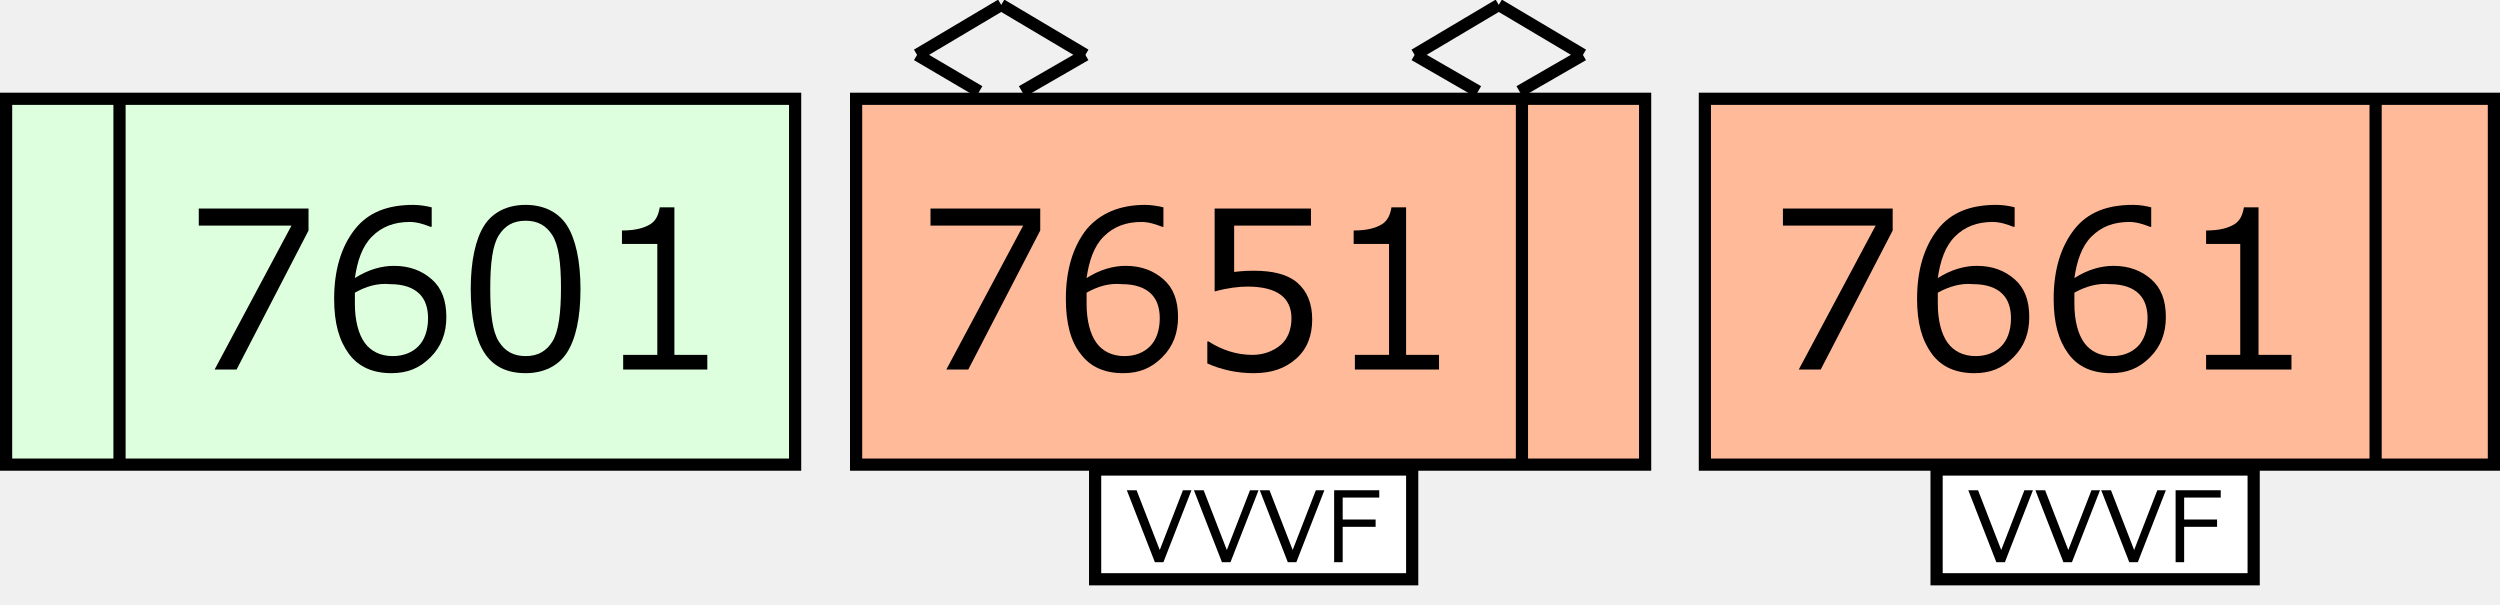
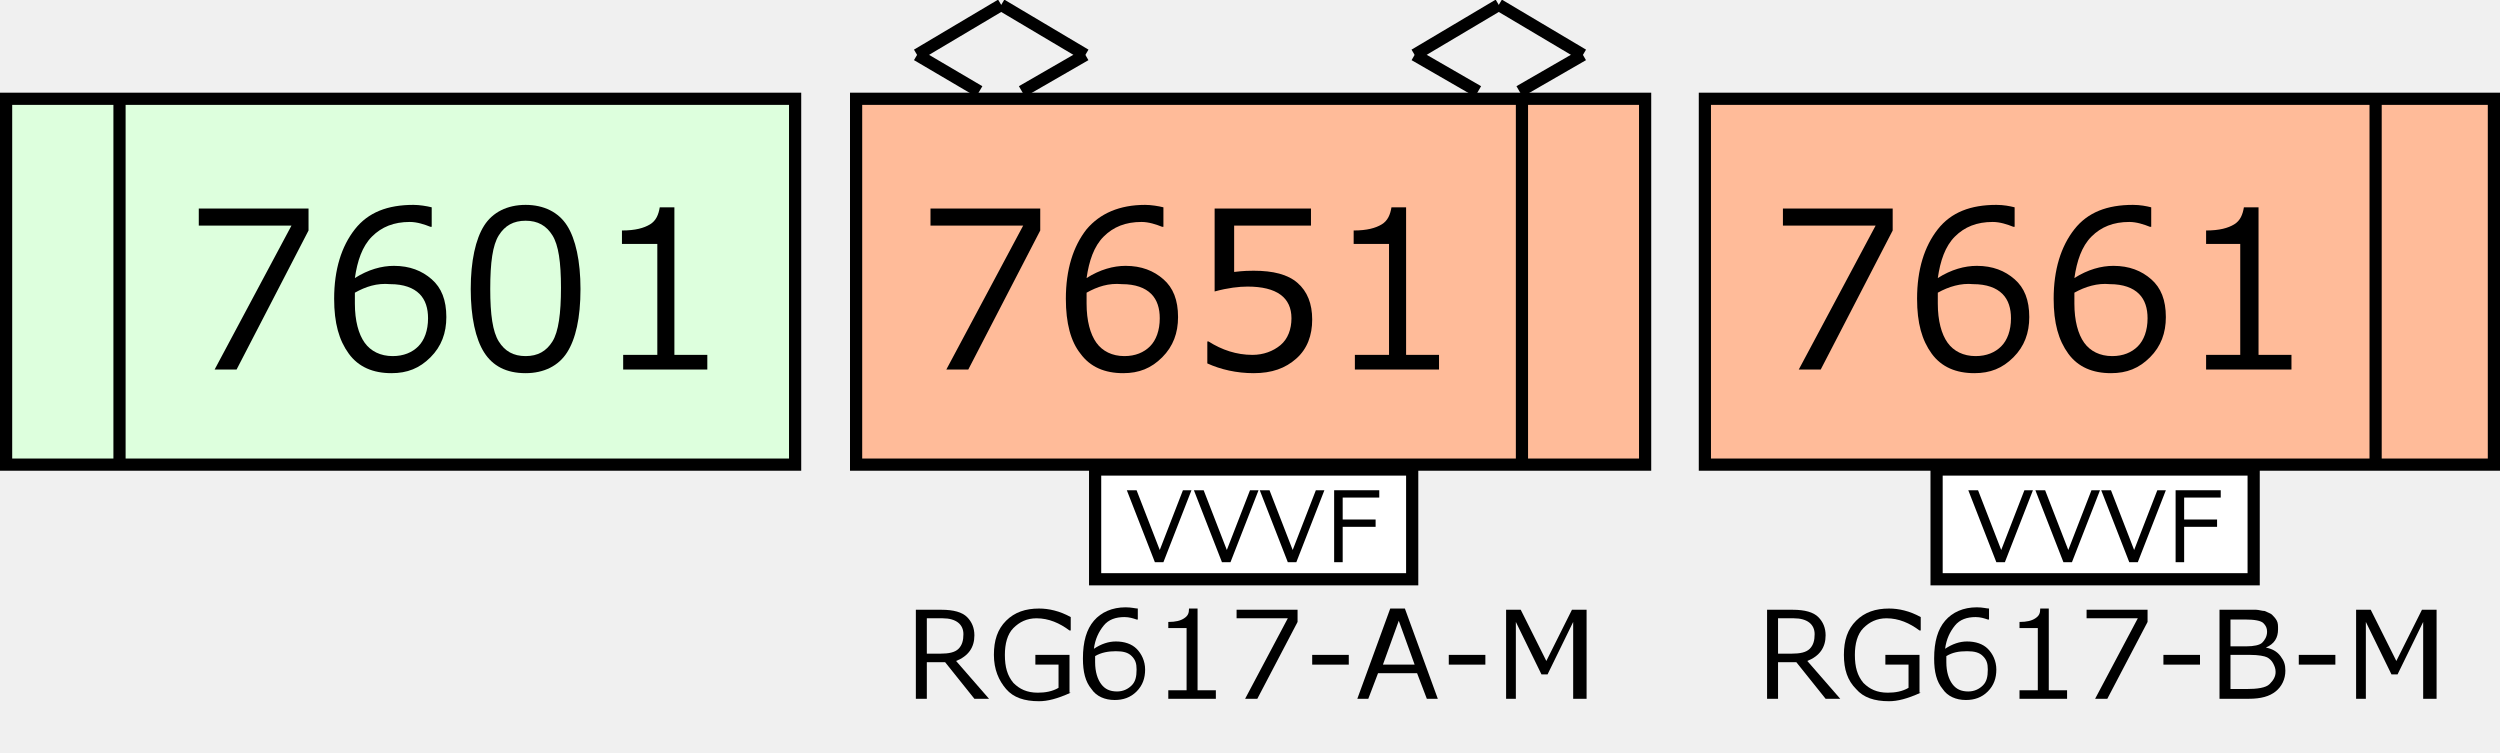
- <svg xmlns="http://www.w3.org/2000/svg" version="1.1" id="レイヤー_1" x="0px" y="0px" width="205px" height="49.6px" viewBox="0 0 205 49.6" style="enable-background:new 0 0 205 49.6;" xml:space="preserve">
+ <svg xmlns="http://www.w3.org/2000/svg" version="1.1" id="レイヤー_1" x="0px" y="0px" width="205px" height="61.7px" viewBox="0 0 205 61.7" style="enable-background:new 0 0 205 61.7;" xml:space="preserve">
  <style type="text/css">

	.st0{fill:#FFFFFF;stroke:#000000;stroke-miterlimit:10;}
	.st1{fill:none;stroke:#000000;stroke-miterlimit:10;}
	.st2{fill:none;}
	.st3{fill:#FFBB99;stroke:#000000;stroke-miterlimit:10;}
	.st4{fill:#DDFFDD;stroke:#000000;stroke-miterlimit:10;}

</style>
  <line class="st1" x1="82.1" y1="0.4" x2="75.2" y2="4.5" />
  <line class="st1" x1="82.1" y1="0.4" x2="89" y2="4.5" />
  <line class="st1" x1="89" y1="4.5" x2="83.8" y2="7.5" />
  <line class="st1" x1="75.2" y1="4.5" x2="80.3" y2="7.5" />
  <rect x="70.2" y="8.1" class="st3" width="64.7" height="30" />
  <g>
    <rect x="70.2" y="14.5" class="st2" width="54.7" height="17.2" />
    <path d="M85.3,18.9l-5.9,11.4h-1.8l6.3-11.8h-7.6v-1.4h9V18.9z" />
    <path d="M95.4,17v1.6h-0.1c-0.5-0.2-1.1-0.4-1.7-0.4c-1.3,0-2.3,0.4-3.1,1.2s-1.2,2-1.4,3.4c1.1-0.7,2.2-1,3.2-1   c1.3,0,2.3,0.4,3.1,1.1c0.8,0.7,1.2,1.7,1.2,3.1c0,1.3-0.4,2.4-1.3,3.3s-1.9,1.3-3.2,1.3c-1.5,0-2.7-0.5-3.5-1.6   c-0.8-1-1.2-2.5-1.2-4.5c0-2.4,0.6-4.3,1.7-5.7c1.1-1.3,2.7-2,4.8-2C94.4,16.8,95,16.9,95.4,17z M89.1,24c0,0.5,0,0.8,0,0.9   c0,1.4,0.3,2.5,0.8,3.2s1.3,1.1,2.3,1.1c0.9,0,1.6-0.3,2.1-0.8s0.8-1.3,0.8-2.3c0-0.8-0.2-1.5-0.7-2s-1.3-0.8-2.4-0.8   C90.9,23.2,90,23.5,89.1,24z" />
    <path d="M99,29.8V28h0.1c1.1,0.7,2.3,1.1,3.6,1.1c0.9,0,1.7-0.3,2.3-0.8c0.6-0.5,0.9-1.3,0.9-2.2c0-1.7-1.2-2.6-3.6-2.6   c-0.7,0-1.6,0.1-2.7,0.4v-6.8h7.9v1.4h-6.3v3.8c0.8-0.1,1.3-0.1,1.6-0.1c1.6,0,2.8,0.3,3.6,1s1.2,1.7,1.2,3c0,1.3-0.4,2.4-1.3,3.2   c-0.9,0.8-2,1.2-3.5,1.2C101.4,30.6,100.1,30.3,99,29.8z" />
    <path d="M118.1,30.3h-7v-1.2h2.8V20H111v-1.1c1.1,0,1.8-0.2,2.3-0.5s0.7-0.8,0.8-1.4h1.2v12.1h2.7V30.3z" />
  </g>
  <line class="st1" x1="122.9" y1="0.4" x2="116" y2="4.5" />
  <line class="st1" x1="122.9" y1="0.4" x2="129.8" y2="4.5" />
  <line class="st1" x1="129.8" y1="4.5" x2="124.6" y2="7.5" />
  <line class="st1" x1="116" y1="4.5" x2="121.2" y2="7.5" />
  <rect x="139.8" y="8.1" class="st3" width="64.7" height="30" />
  <g>
    <rect x="139.8" y="14.5" class="st2" width="55" height="17.2" />
    <path d="M155.2,18.9l-5.9,11.4h-1.8l6.3-11.8h-7.6v-1.4h9V18.9z" />
    <path d="M165.2,17v1.6h-0.1c-0.5-0.2-1.1-0.4-1.7-0.4c-1.3,0-2.3,0.4-3.1,1.2s-1.2,2-1.4,3.4c1.1-0.7,2.2-1,3.2-1   c1.3,0,2.3,0.4,3.1,1.1s1.2,1.7,1.2,3.1c0,1.3-0.4,2.4-1.3,3.3s-1.9,1.3-3.2,1.3c-1.5,0-2.7-0.5-3.5-1.6s-1.2-2.5-1.2-4.5   c0-2.4,0.6-4.3,1.7-5.7s2.7-2,4.8-2C164.3,16.8,164.8,16.9,165.2,17z M158.9,24c0,0.5,0,0.8,0,0.9c0,1.4,0.3,2.5,0.8,3.2   s1.3,1.1,2.3,1.1c0.9,0,1.6-0.3,2.1-0.8s0.8-1.3,0.8-2.3c0-0.8-0.2-1.5-0.7-2s-1.3-0.8-2.4-0.8C160.8,23.2,159.8,23.5,158.9,24z" />
    <path d="M176.4,17v1.6h-0.1c-0.5-0.2-1.1-0.4-1.7-0.4c-1.3,0-2.3,0.4-3.1,1.2s-1.2,2-1.4,3.4c1.1-0.7,2.2-1,3.2-1   c1.3,0,2.3,0.4,3.1,1.1s1.2,1.7,1.2,3.1c0,1.3-0.4,2.4-1.3,3.3s-1.9,1.3-3.2,1.3c-1.5,0-2.7-0.5-3.5-1.6s-1.2-2.5-1.2-4.5   c0-2.4,0.6-4.3,1.7-5.7s2.7-2,4.8-2C175.5,16.8,176,16.9,176.4,17z M170.1,24c0,0.5,0,0.8,0,0.9c0,1.4,0.3,2.5,0.8,3.2   s1.3,1.1,2.3,1.1c0.9,0,1.6-0.3,2.1-0.8s0.8-1.3,0.8-2.3c0-0.8-0.2-1.5-0.7-2s-1.3-0.8-2.4-0.8C172,23.2,171,23.5,170.1,24z" />
    <path d="M187.9,30.3h-7v-1.2h2.8V20h-2.8v-1.1c1.1,0,1.8-0.2,2.3-0.5s0.7-0.8,0.8-1.4h1.2v12.1h2.7V30.3z" />
  </g>
  <rect x="0.5" y="8.1" class="st4" width="64.7" height="30" />
  <g>
    <rect x="9.8" y="14.5" class="st2" width="55.3" height="17.2" />
    <path d="M25.3,18.9l-5.9,11.4h-1.8l6.3-11.8h-7.6v-1.4h9V18.9z" />
    <path d="M35.4,17v1.6h-0.1c-0.5-0.2-1.1-0.4-1.7-0.4c-1.3,0-2.3,0.4-3.1,1.2s-1.2,2-1.4,3.4c1.1-0.7,2.2-1,3.2-1   c1.3,0,2.3,0.4,3.1,1.1s1.2,1.7,1.2,3.1c0,1.3-0.4,2.4-1.3,3.3s-1.9,1.3-3.2,1.3c-1.5,0-2.7-0.5-3.5-1.6s-1.2-2.5-1.2-4.5   c0-2.4,0.6-4.3,1.7-5.7s2.7-2,4.8-2C34.4,16.8,35,16.9,35.4,17z M29.1,24c0,0.5,0,0.8,0,0.9c0,1.4,0.3,2.5,0.8,3.2s1.3,1.1,2.3,1.1   c0.9,0,1.6-0.3,2.1-0.8s0.8-1.3,0.8-2.3c0-0.8-0.2-1.5-0.7-2s-1.3-0.8-2.4-0.8C30.9,23.2,30,23.5,29.1,24z" />
    <path d="M43.1,30.6c-1.6,0-2.7-0.6-3.4-1.7s-1.1-2.9-1.1-5.2s0.4-4.1,1.1-5.2s1.9-1.7,3.4-1.7c1.5,0,2.7,0.6,3.4,1.7   s1.1,2.9,1.1,5.2c0,2.4-0.4,4.1-1.1,5.2S44.6,30.6,43.1,30.6z M43.1,18.1c-1,0-1.7,0.4-2.2,1.2s-0.7,2.2-0.7,4.4   c0,2.1,0.2,3.5,0.7,4.3s1.2,1.2,2.2,1.2s1.7-0.4,2.2-1.2s0.7-2.3,0.7-4.4c0-2.1-0.2-3.5-0.7-4.3S44.1,18.1,43.1,18.1z" />
    <path d="M58.1,30.3h-7v-1.2h2.8V20H51v-1.1c1.1,0,1.8-0.2,2.3-0.5s0.7-0.8,0.8-1.4h1.2v12.1h2.7V30.3z" />
  </g>
  <line class="st1" x1="194.8" y1="8" x2="194.8" y2="38" />
  <line class="st1" x1="9.8" y1="8" x2="9.8" y2="38" />
  <rect x="89.8" y="38.5" class="st0" width="26" height="9" />
  <g>
    <rect x="89.8" y="39.1" class="st2" width="26.1" height="7.1" />
    <path d="M97.7,40.2l-2.3,5.9h-0.7l-2.3-5.9h0.8l1.9,4.9l1.9-4.9H97.7z" />
    <path d="M103.2,40.2l-2.3,5.9h-0.7l-2.3-5.9h0.8l1.9,4.9l1.9-4.9H103.2z" />
    <path d="M108.6,40.2l-2.3,5.9h-0.7l-2.3-5.9h0.8l1.9,4.9l1.9-4.9H108.6z" />
    <path d="M113.1,40.8h-3v1.8h2.7v0.6h-2.7v2.9h-0.7v-5.9h3.7V40.8z" />
  </g>
  <line class="st1" x1="124.8" y1="8" x2="124.8" y2="38" />
  <rect x="158.8" y="38.5" class="st0" width="26" height="9" />
  <g>
    <rect x="158.8" y="39.1" class="st2" width="26.1" height="7.1" />
    <path d="M166.7,40.2l-2.3,5.9h-0.7l-2.3-5.9h0.8l1.9,4.9l1.9-4.9H166.7z" />
    <path d="M172.2,40.2l-2.3,5.9h-0.7l-2.3-5.9h0.8l1.9,4.9l1.9-4.9H172.2z" />
    <path d="M177.6,40.2l-2.3,5.9h-0.7l-2.3-5.9h0.8l1.9,4.9l1.9-4.9H177.6z" />
    <path d="M182.1,40.8h-3v1.8h2.7v0.6h-2.7v2.9h-0.7v-5.9h3.7V40.8z" />
  </g>
  <g>
+     <rect x="70.2" y="48.5" class="st2" width="64.6" height="9.6" />
+     <path d="M81.1,57.3h-1.2l-2.4-3H76v3h-0.9V50h2.1c1,0,1.7,0.2,2.1,0.6c0.4,0.4,0.6,0.9,0.6,1.5c0,1-0.5,1.7-1.5,2.1L81.1,57.3z    M76,50.7v2.9h1.1c0.7,0,1.2-0.1,1.5-0.4S79,52.5,79,52c0-0.8-0.6-1.3-1.7-1.3H76z" />
+     <path d="M87.8,56.8c-1.1,0.5-1.9,0.7-2.6,0.7c-1.2,0-2.1-0.3-2.7-1c-0.6-0.7-1-1.6-1-2.8c0-1.2,0.3-2.1,1-2.8s1.6-1,2.7-1   c0.8,0,1.7,0.2,2.6,0.7v1.1h-0.1c-0.8-0.6-1.7-1-2.7-1c-0.8,0-1.4,0.3-1.9,0.8c-0.5,0.5-0.7,1.3-0.7,2.2c0,1,0.2,1.7,0.7,2.3   c0.5,0.5,1.1,0.8,2,0.8c0.6,0,1.2-0.1,1.7-0.4v-1.9h-1.9v-0.8h2.8V56.8z" />
+     <path d="M93.3,49.9v0.9h-0.1c-0.3-0.1-0.6-0.2-1-0.2c-0.7,0-1.3,0.2-1.7,0.7s-0.7,1.1-0.8,1.9c0.6-0.4,1.2-0.6,1.8-0.6   c0.7,0,1.3,0.2,1.7,0.6c0.4,0.4,0.7,1,0.7,1.7c0,0.7-0.2,1.3-0.7,1.8s-1.1,0.7-1.8,0.7c-0.8,0-1.5-0.3-1.9-0.9   c-0.5-0.6-0.7-1.4-0.7-2.5c0-1.4,0.3-2.4,0.9-3.1c0.6-0.7,1.5-1.1,2.6-1.1C92.8,49.8,93.1,49.9,93.3,49.9z M89.8,53.8   c0,0.3,0,0.4,0,0.5c0,0.8,0.2,1.4,0.5,1.8s0.7,0.6,1.3,0.6c0.5,0,0.9-0.2,1.2-0.5s0.4-0.7,0.4-1.3c0-0.5-0.1-0.8-0.4-1.1   s-0.7-0.4-1.3-0.4C90.9,53.4,90.3,53.5,89.8,53.8z" />
+     <path d="M99.7,57.3h-3.9v-0.7h1.5v-5.1h-1.5V51c0.6,0,1-0.1,1.3-0.3s0.4-0.4,0.4-0.8h0.7v6.7h1.5V57.3z" />
+     <path d="M106.4,51l-3.3,6.3h-1l3.5-6.6h-4.2V50h5V51z" />
+     <path d="M110.6,54.5h-3v-0.8h3V54.5z" />
+     <path d="M117,57.3l-0.8-2.1h-3.2l-0.8,2.1h-0.9l2.7-7.4h1.2l2.7,7.4H117z M116,54.5l-1.3-3.6l-1.3,3.6H116z" />
+     <path d="M121.8,54.5h-3v-0.8h3V54.5z" />
+     <path d="M129.9,57.3H129V51l-2.1,4.3h-0.5l-2.1-4.3v6.3h-0.8V50h1.2l2.1,4.2l2.1-4.2h1.2V57.3z" />
+   </g>
+   <g>
+     <rect x="139.9" y="48.5" class="st2" width="64.6" height="9.6" />
+     <path d="M150.9,57.3h-1.2l-2.4-3h-1.5v3h-0.9V50h2.1c1,0,1.7,0.2,2.1,0.6c0.4,0.4,0.6,0.9,0.6,1.5c0,1-0.5,1.7-1.5,2.1L150.9,57.3z    M145.8,50.7v2.9h1.1c0.7,0,1.2-0.1,1.5-0.4s0.4-0.7,0.4-1.2c0-0.8-0.6-1.3-1.7-1.3H145.8z" />
+     <path d="M157.5,56.8c-1.1,0.5-1.9,0.7-2.6,0.7c-1.2,0-2.1-0.3-2.7-1c-0.7-0.7-1-1.6-1-2.8c0-1.2,0.3-2.1,1-2.8s1.6-1,2.7-1   c0.8,0,1.7,0.2,2.6,0.7v1.1h-0.1c-0.8-0.6-1.7-1-2.7-1c-0.8,0-1.4,0.3-1.9,0.8c-0.5,0.5-0.7,1.3-0.7,2.2c0,1,0.2,1.7,0.7,2.3   c0.5,0.5,1.1,0.8,2,0.8c0.6,0,1.2-0.1,1.7-0.4v-1.9h-1.9v-0.8h2.8V56.8z" />
+     <path d="M163.1,49.9v0.9H163c-0.3-0.1-0.6-0.2-1-0.2c-0.7,0-1.3,0.2-1.7,0.7s-0.7,1.1-0.8,1.9c0.6-0.4,1.2-0.6,1.8-0.6   c0.7,0,1.3,0.2,1.7,0.6c0.4,0.4,0.7,1,0.7,1.7c0,0.7-0.2,1.3-0.7,1.8s-1.1,0.7-1.8,0.7c-0.8,0-1.5-0.3-1.9-0.9   c-0.5-0.6-0.7-1.4-0.7-2.5c0-1.4,0.3-2.4,0.9-3.1c0.6-0.7,1.5-1.1,2.6-1.1C162.6,49.8,162.9,49.9,163.1,49.9z M159.6,53.8   c0,0.3,0,0.4,0,0.5c0,0.8,0.2,1.4,0.5,1.8s0.7,0.6,1.3,0.6c0.5,0,0.9-0.2,1.2-0.5s0.4-0.7,0.4-1.3c0-0.5-0.1-0.8-0.4-1.1   s-0.7-0.4-1.3-0.4C160.6,53.4,160.1,53.5,159.6,53.8z" />
+     <path d="M169.5,57.3h-3.9v-0.7h1.5v-5.1h-1.5V51c0.6,0,1-0.1,1.3-0.3s0.4-0.4,0.4-0.8h0.7v6.7h1.5V57.3z" />
+     <path d="M176.1,51l-3.3,6.3h-1l3.5-6.6h-4.2V50h5V51z" />
+     <path d="M180.4,54.5h-3v-0.8h3V54.5z" />
+     <path d="M182,57.3V50h2.2c0.3,0,0.6,0,0.8,0c0.2,0,0.5,0.1,0.7,0.1c0.2,0.1,0.5,0.2,0.6,0.3s0.3,0.3,0.4,0.5s0.1,0.4,0.1,0.7   c0,0.7-0.3,1.2-1,1.5v0c0.5,0.1,0.9,0.3,1.2,0.7s0.4,0.7,0.4,1.2c0,0.7-0.3,1.3-0.8,1.7c-0.5,0.4-1.2,0.6-2.2,0.6H182z M182.9,50.7   V53h1.3c0.6,0,1.1-0.1,1.3-0.3s0.4-0.5,0.4-0.9c0-0.3-0.1-0.5-0.3-0.7s-0.7-0.3-1.5-0.3H182.9z M182.9,53.7v2.8h1.3   c0.9,0,1.6-0.1,1.9-0.4c0.3-0.3,0.5-0.6,0.5-1c0-0.3-0.1-0.5-0.2-0.7s-0.3-0.4-0.5-0.5c-0.2-0.1-0.7-0.2-1.4-0.2H182.9z" />
+     <path d="M191.5,54.5h-3v-0.8h3V54.5z" />
+     <path d="M199.6,57.3h-0.9V51l-2.1,4.3h-0.5l-2.1-4.3v6.3h-0.8V50h1.2l2.1,4.2l2.1-4.2h1.2V57.3z" />
+   </g>
+   <g>
</g>
  <g>
</g>
  <g>
</g>
  <g>
</g>
  <g>
</g>
  <g>
</g>
  <g>
</g>
  <g>
</g>
  <g>
</g>
  <g>
</g>
  <g>
</g>
  <g>
</g>
  <g>
</g>
  <g>
</g>
  <g>
</g>
  <g>
</g>
  <g>
</g>
  <g>
</g>
</svg>
